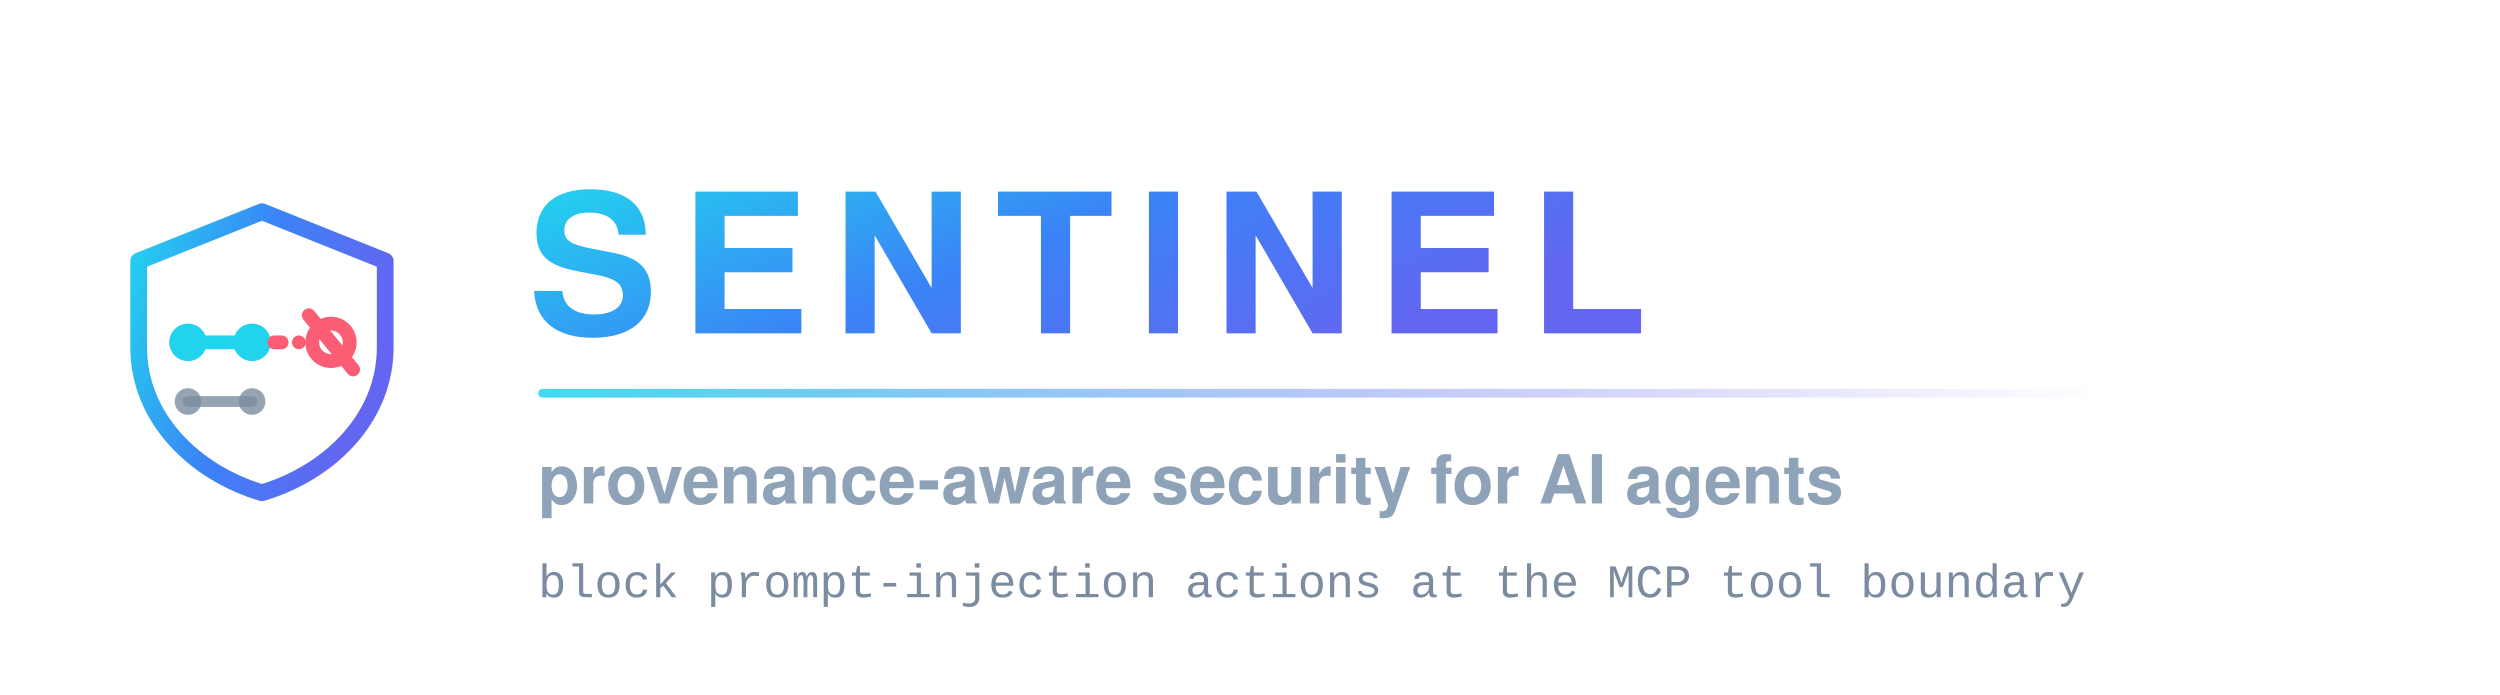
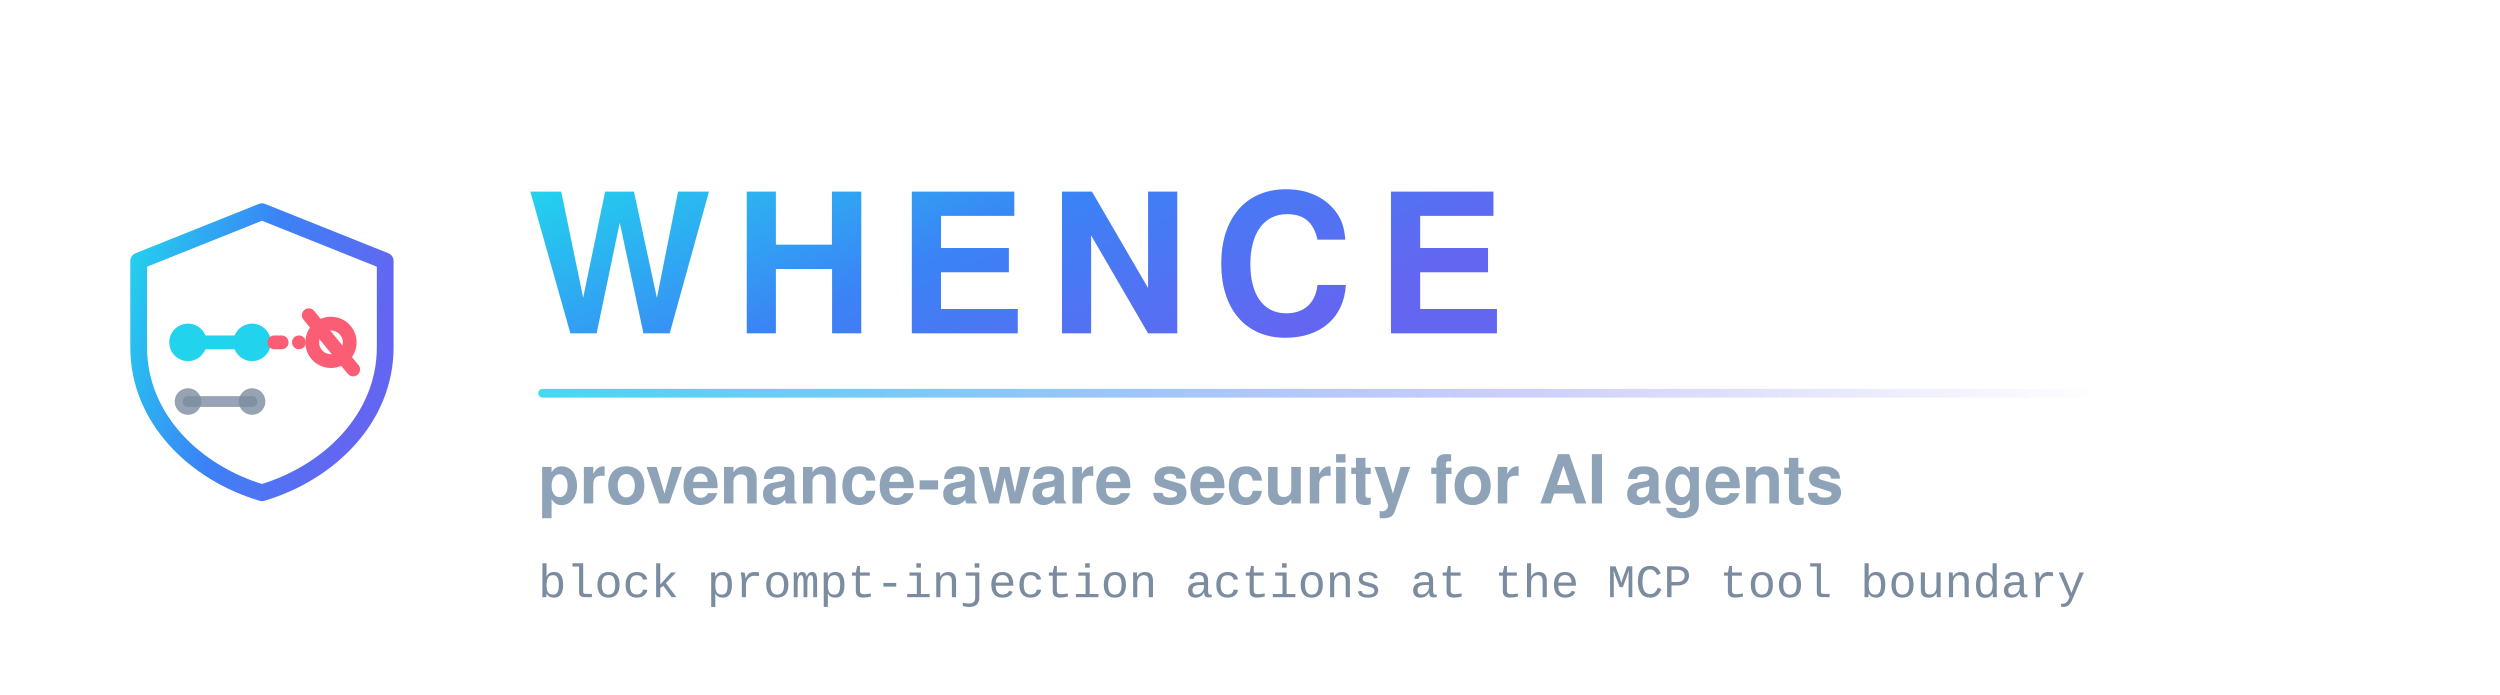
- <svg xmlns="http://www.w3.org/2000/svg" width="720" height="200" viewBox="0 0 720 200" fill="none" role="img" aria-label="SENTINEL — provenance-aware security for AI agents">
+ <svg xmlns="http://www.w3.org/2000/svg" width="720" height="200" viewBox="0 0 720 200" fill="none" role="img" aria-label="WHENCE — provenance-aware security for AI agents">
  <defs>
    <linearGradient id="wm" x1="0" y1="0" x2="1" y2="0.35">
      <stop offset="0%" stop-color="#22D3EE" />
      <stop offset="52%" stop-color="#3B82F6" />
      <stop offset="100%" stop-color="#6366F1" />
    </linearGradient>
    <linearGradient id="rule" x1="0" y1="0" x2="1" y2="0">
      <stop offset="0%" stop-color="#22D3EE" stop-opacity="0.85" />
      <stop offset="65%" stop-color="#6366F1" stop-opacity="0.3" />
      <stop offset="100%" stop-color="#6366F1" stop-opacity="0" />
    </linearGradient>
  </defs>
  <g transform="translate(30, 56) scale(1.42)">
    <path d="M32 3.5 L57 13.5 V31 C57 45.5 45.5 56.5 32 60.5 C18.5 56.5 7 45.5 7 31 V13.5 Z" stroke="url(#wm)" stroke-width="3.4" stroke-linejoin="round" fill="none" />
    <line x1="17" y1="30" x2="29" y2="30" stroke="#22D3EE" stroke-width="2.8" stroke-linecap="round" />
    <circle cx="17" cy="30" r="3.8" fill="#22D3EE" />
    <circle cx="30" cy="30" r="3.8" fill="#22D3EE" />
    <line x1="34.5" y1="30" x2="39.5" y2="30" stroke="#FB5D75" stroke-width="2.8" stroke-linecap="round" stroke-dasharray="1.5 3.5" />
    <circle cx="46" cy="30" r="3.8" fill="none" stroke="#FB5D75" stroke-width="2.8" />
    <line x1="41.5" y1="24.5" x2="50.5" y2="35.5" stroke="#FB5D75" stroke-width="2.8" stroke-linecap="round" />
    <line x1="17" y1="42" x2="30" y2="42" stroke="#7C8CA0" stroke-width="2.2" stroke-linecap="round" opacity="0.8" />
    <circle cx="17" cy="42" r="2.7" fill="#7C8CA0" opacity="0.8" />
    <circle cx="30" cy="42" r="2.7" fill="#7C8CA0" opacity="0.8" />
  </g>
-   <text x="152" y="96" font-family="'Segoe UI Black', 'Arial Black', 'Segoe UI', Helvetica, sans-serif" font-size="56" font-weight="900" letter-spacing="6.5" fill="url(#wm)">SENTINEL</text>
+   <text x="152" y="96" font-family="'Segoe UI Black', 'Arial Black', 'Segoe UI', Helvetica, sans-serif" font-size="56" font-weight="900" letter-spacing="6.5" fill="url(#wm)">WHENCE</text>
  <rect x="155" y="112" width="452" height="2.5" rx="1.25" fill="url(#rule)" />
  <text x="155" y="145" font-family="'Segoe UI', Helvetica, Arial, sans-serif" font-size="19.5" font-weight="600" fill="#8FA3B8">provenance-aware security for AI agents</text>
  <text x="155" y="172" font-family="Consolas, 'JetBrains Mono', 'Courier New', monospace" font-size="13.5" fill="#7C8CA0">block prompt-injection actions at the MCP tool boundary</text>
</svg>
